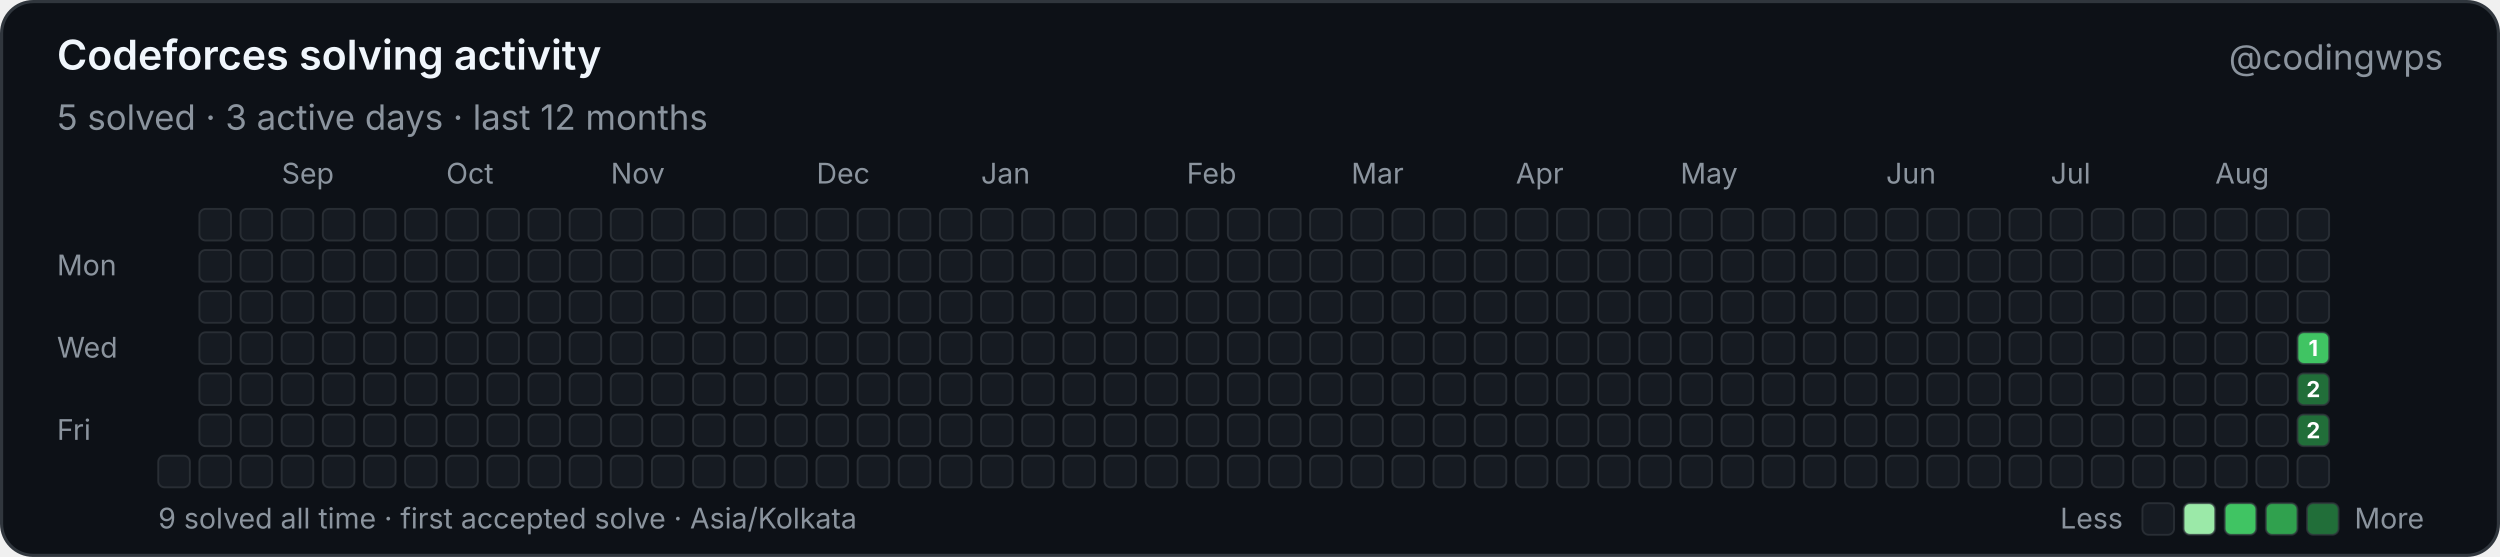
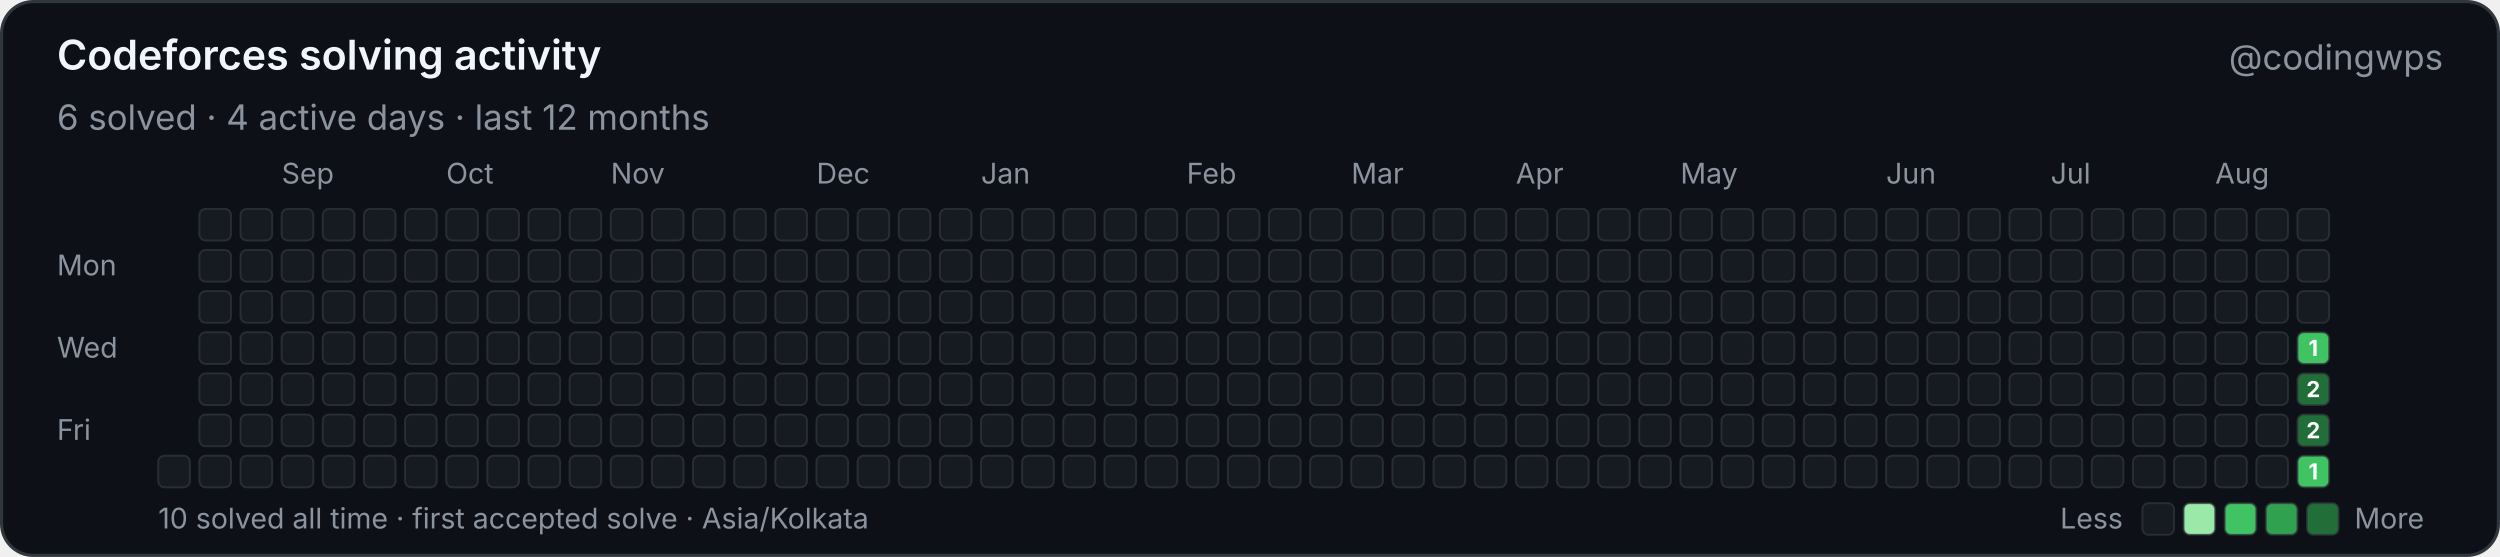
<svg xmlns="http://www.w3.org/2000/svg" width="790" height="176" viewBox="0 0 790 176" role="img" aria-labelledby="title description">
  <style>
    text { font-family: -apple-system, BlinkMacSystemFont, 'Segoe UI', sans-serif; fill: #8b949e; }
    .heading { fill: #f0f6fc; font-size: 13px; font-weight: 600; }
    .summary { font-size: 11px; }
    .label { font-size: 9px; }
    .panel { fill: #0d1117; stroke: #30363d; }
    .cell { stroke: #30363d; stroke-width: 0.6px; stroke-opacity: 0.75; }
    .padding { fill: transparent; stroke: none; }
    .cell-count { fill: #ffffff; font-size: 7px; font-weight: 700; pointer-events: none; }
  </style>
  <rect class="panel" x="0.5" y="0.5" width="789" height="175" rx="10" />
  <text class="heading" x="18" y="22">Codeforces solving activity</text>
-   <text class="summary" x="18" y="41">5 solved · 3 active days · last 12 months</text>
+   <text class="summary" x="18" y="41">6 solved · 4 active days · last 12 months</text>
  <text class="summary" x="772" y="22" text-anchor="end">@codingwps</text>
  <text class="label" x="89" y="58">Sep</text>
  <text class="label" x="141" y="58">Oct</text>
  <text class="label" x="193" y="58">Nov</text>
  <text class="label" x="258" y="58">Dec</text>
  <text class="label" x="310" y="58">Jan</text>
  <text class="label" x="375" y="58">Feb</text>
  <text class="label" x="427" y="58">Mar</text>
  <text class="label" x="479" y="58">Apr</text>
  <text class="label" x="531" y="58">May</text>
  <text class="label" x="596" y="58">Jun</text>
  <text class="label" x="648" y="58">Jul</text>
  <text class="label" x="700" y="58">Aug</text>
  <text class="label" x="18" y="87">Mon</text>
  <text class="label" x="18" y="113">Wed</text>
  <text class="label" x="18" y="139">Fri</text>
  <rect class="padding" x="50" y="66" width="10" height="10" rx="2" fill="#161b22">
    </rect>
  <rect class="padding" x="50" y="79" width="10" height="10" rx="2" fill="#161b22">
    </rect>
  <rect class="padding" x="50" y="92" width="10" height="10" rx="2" fill="#161b22">
    </rect>
  <rect class="padding" x="50" y="105" width="10" height="10" rx="2" fill="#161b22">
    </rect>
  <rect class="padding" x="50" y="118" width="10" height="10" rx="2" fill="#161b22">
    </rect>
  <rect class="padding" x="50" y="131" width="10" height="10" rx="2" fill="#161b22">
    </rect>
  <rect class="cell" x="50" y="144" width="10" height="10" rx="2" fill="#161b22">
    </rect>
  <rect class="cell" x="63" y="66" width="10" height="10" rx="2" fill="#161b22">
    </rect>
  <rect class="cell" x="63" y="79" width="10" height="10" rx="2" fill="#161b22">
    </rect>
  <rect class="cell" x="63" y="92" width="10" height="10" rx="2" fill="#161b22">
    </rect>
  <rect class="cell" x="63" y="105" width="10" height="10" rx="2" fill="#161b22">
    </rect>
  <rect class="cell" x="63" y="118" width="10" height="10" rx="2" fill="#161b22">
    </rect>
  <rect class="cell" x="63" y="131" width="10" height="10" rx="2" fill="#161b22">
    </rect>
  <rect class="cell" x="63" y="144" width="10" height="10" rx="2" fill="#161b22">
    </rect>
  <rect class="cell" x="76" y="66" width="10" height="10" rx="2" fill="#161b22">
    </rect>
  <rect class="cell" x="76" y="79" width="10" height="10" rx="2" fill="#161b22">
    </rect>
  <rect class="cell" x="76" y="92" width="10" height="10" rx="2" fill="#161b22">
    </rect>
  <rect class="cell" x="76" y="105" width="10" height="10" rx="2" fill="#161b22">
    </rect>
  <rect class="cell" x="76" y="118" width="10" height="10" rx="2" fill="#161b22">
    </rect>
  <rect class="cell" x="76" y="131" width="10" height="10" rx="2" fill="#161b22">
    </rect>
  <rect class="cell" x="76" y="144" width="10" height="10" rx="2" fill="#161b22">
    </rect>
  <rect class="cell" x="89" y="66" width="10" height="10" rx="2" fill="#161b22">
    </rect>
  <rect class="cell" x="89" y="79" width="10" height="10" rx="2" fill="#161b22">
    </rect>
  <rect class="cell" x="89" y="92" width="10" height="10" rx="2" fill="#161b22">
    </rect>
  <rect class="cell" x="89" y="105" width="10" height="10" rx="2" fill="#161b22">
    </rect>
  <rect class="cell" x="89" y="118" width="10" height="10" rx="2" fill="#161b22">
    </rect>
  <rect class="cell" x="89" y="131" width="10" height="10" rx="2" fill="#161b22">
    </rect>
  <rect class="cell" x="89" y="144" width="10" height="10" rx="2" fill="#161b22">
    </rect>
  <rect class="cell" x="102" y="66" width="10" height="10" rx="2" fill="#161b22">
    </rect>
  <rect class="cell" x="102" y="79" width="10" height="10" rx="2" fill="#161b22">
    </rect>
  <rect class="cell" x="102" y="92" width="10" height="10" rx="2" fill="#161b22">
    </rect>
  <rect class="cell" x="102" y="105" width="10" height="10" rx="2" fill="#161b22">
    </rect>
  <rect class="cell" x="102" y="118" width="10" height="10" rx="2" fill="#161b22">
    </rect>
  <rect class="cell" x="102" y="131" width="10" height="10" rx="2" fill="#161b22">
    </rect>
  <rect class="cell" x="102" y="144" width="10" height="10" rx="2" fill="#161b22">
    </rect>
  <rect class="cell" x="115" y="66" width="10" height="10" rx="2" fill="#161b22">
    </rect>
  <rect class="cell" x="115" y="79" width="10" height="10" rx="2" fill="#161b22">
    </rect>
  <rect class="cell" x="115" y="92" width="10" height="10" rx="2" fill="#161b22">
    </rect>
  <rect class="cell" x="115" y="105" width="10" height="10" rx="2" fill="#161b22">
    </rect>
  <rect class="cell" x="115" y="118" width="10" height="10" rx="2" fill="#161b22">
    </rect>
  <rect class="cell" x="115" y="131" width="10" height="10" rx="2" fill="#161b22">
    </rect>
  <rect class="cell" x="115" y="144" width="10" height="10" rx="2" fill="#161b22">
    </rect>
  <rect class="cell" x="128" y="66" width="10" height="10" rx="2" fill="#161b22">
    </rect>
  <rect class="cell" x="128" y="79" width="10" height="10" rx="2" fill="#161b22">
    </rect>
  <rect class="cell" x="128" y="92" width="10" height="10" rx="2" fill="#161b22">
    </rect>
  <rect class="cell" x="128" y="105" width="10" height="10" rx="2" fill="#161b22">
    </rect>
  <rect class="cell" x="128" y="118" width="10" height="10" rx="2" fill="#161b22">
    </rect>
  <rect class="cell" x="128" y="131" width="10" height="10" rx="2" fill="#161b22">
    </rect>
  <rect class="cell" x="128" y="144" width="10" height="10" rx="2" fill="#161b22">
    </rect>
  <rect class="cell" x="141" y="66" width="10" height="10" rx="2" fill="#161b22">
    </rect>
  <rect class="cell" x="141" y="79" width="10" height="10" rx="2" fill="#161b22">
    </rect>
  <rect class="cell" x="141" y="92" width="10" height="10" rx="2" fill="#161b22">
    </rect>
  <rect class="cell" x="141" y="105" width="10" height="10" rx="2" fill="#161b22">
    </rect>
  <rect class="cell" x="141" y="118" width="10" height="10" rx="2" fill="#161b22">
    </rect>
  <rect class="cell" x="141" y="131" width="10" height="10" rx="2" fill="#161b22">
    </rect>
  <rect class="cell" x="141" y="144" width="10" height="10" rx="2" fill="#161b22">
    </rect>
  <rect class="cell" x="154" y="66" width="10" height="10" rx="2" fill="#161b22">
    </rect>
  <rect class="cell" x="154" y="79" width="10" height="10" rx="2" fill="#161b22">
    </rect>
  <rect class="cell" x="154" y="92" width="10" height="10" rx="2" fill="#161b22">
    </rect>
  <rect class="cell" x="154" y="105" width="10" height="10" rx="2" fill="#161b22">
    </rect>
  <rect class="cell" x="154" y="118" width="10" height="10" rx="2" fill="#161b22">
    </rect>
  <rect class="cell" x="154" y="131" width="10" height="10" rx="2" fill="#161b22">
    </rect>
  <rect class="cell" x="154" y="144" width="10" height="10" rx="2" fill="#161b22">
    </rect>
  <rect class="cell" x="167" y="66" width="10" height="10" rx="2" fill="#161b22">
    </rect>
  <rect class="cell" x="167" y="79" width="10" height="10" rx="2" fill="#161b22">
    </rect>
  <rect class="cell" x="167" y="92" width="10" height="10" rx="2" fill="#161b22">
    </rect>
  <rect class="cell" x="167" y="105" width="10" height="10" rx="2" fill="#161b22">
    </rect>
  <rect class="cell" x="167" y="118" width="10" height="10" rx="2" fill="#161b22">
    </rect>
  <rect class="cell" x="167" y="131" width="10" height="10" rx="2" fill="#161b22">
    </rect>
  <rect class="cell" x="167" y="144" width="10" height="10" rx="2" fill="#161b22">
    </rect>
  <rect class="cell" x="180" y="66" width="10" height="10" rx="2" fill="#161b22">
    </rect>
  <rect class="cell" x="180" y="79" width="10" height="10" rx="2" fill="#161b22">
    </rect>
  <rect class="cell" x="180" y="92" width="10" height="10" rx="2" fill="#161b22">
    </rect>
  <rect class="cell" x="180" y="105" width="10" height="10" rx="2" fill="#161b22">
    </rect>
  <rect class="cell" x="180" y="118" width="10" height="10" rx="2" fill="#161b22">
    </rect>
  <rect class="cell" x="180" y="131" width="10" height="10" rx="2" fill="#161b22">
    </rect>
  <rect class="cell" x="180" y="144" width="10" height="10" rx="2" fill="#161b22">
    </rect>
  <rect class="cell" x="193" y="66" width="10" height="10" rx="2" fill="#161b22">
    </rect>
  <rect class="cell" x="193" y="79" width="10" height="10" rx="2" fill="#161b22">
    </rect>
  <rect class="cell" x="193" y="92" width="10" height="10" rx="2" fill="#161b22">
    </rect>
  <rect class="cell" x="193" y="105" width="10" height="10" rx="2" fill="#161b22">
    </rect>
  <rect class="cell" x="193" y="118" width="10" height="10" rx="2" fill="#161b22">
    </rect>
  <rect class="cell" x="193" y="131" width="10" height="10" rx="2" fill="#161b22">
    </rect>
  <rect class="cell" x="193" y="144" width="10" height="10" rx="2" fill="#161b22">
    </rect>
  <rect class="cell" x="206" y="66" width="10" height="10" rx="2" fill="#161b22">
    </rect>
  <rect class="cell" x="206" y="79" width="10" height="10" rx="2" fill="#161b22">
    </rect>
  <rect class="cell" x="206" y="92" width="10" height="10" rx="2" fill="#161b22">
    </rect>
  <rect class="cell" x="206" y="105" width="10" height="10" rx="2" fill="#161b22">
    </rect>
  <rect class="cell" x="206" y="118" width="10" height="10" rx="2" fill="#161b22">
    </rect>
  <rect class="cell" x="206" y="131" width="10" height="10" rx="2" fill="#161b22">
    </rect>
  <rect class="cell" x="206" y="144" width="10" height="10" rx="2" fill="#161b22">
    </rect>
  <rect class="cell" x="219" y="66" width="10" height="10" rx="2" fill="#161b22">
    </rect>
  <rect class="cell" x="219" y="79" width="10" height="10" rx="2" fill="#161b22">
    </rect>
  <rect class="cell" x="219" y="92" width="10" height="10" rx="2" fill="#161b22">
    </rect>
  <rect class="cell" x="219" y="105" width="10" height="10" rx="2" fill="#161b22">
    </rect>
  <rect class="cell" x="219" y="118" width="10" height="10" rx="2" fill="#161b22">
    </rect>
  <rect class="cell" x="219" y="131" width="10" height="10" rx="2" fill="#161b22">
    </rect>
  <rect class="cell" x="219" y="144" width="10" height="10" rx="2" fill="#161b22">
    </rect>
  <rect class="cell" x="232" y="66" width="10" height="10" rx="2" fill="#161b22">
    </rect>
  <rect class="cell" x="232" y="79" width="10" height="10" rx="2" fill="#161b22">
    </rect>
  <rect class="cell" x="232" y="92" width="10" height="10" rx="2" fill="#161b22">
    </rect>
  <rect class="cell" x="232" y="105" width="10" height="10" rx="2" fill="#161b22">
    </rect>
  <rect class="cell" x="232" y="118" width="10" height="10" rx="2" fill="#161b22">
    </rect>
  <rect class="cell" x="232" y="131" width="10" height="10" rx="2" fill="#161b22">
    </rect>
  <rect class="cell" x="232" y="144" width="10" height="10" rx="2" fill="#161b22">
    </rect>
  <rect class="cell" x="245" y="66" width="10" height="10" rx="2" fill="#161b22">
    </rect>
  <rect class="cell" x="245" y="79" width="10" height="10" rx="2" fill="#161b22">
    </rect>
  <rect class="cell" x="245" y="92" width="10" height="10" rx="2" fill="#161b22">
    </rect>
  <rect class="cell" x="245" y="105" width="10" height="10" rx="2" fill="#161b22">
    </rect>
  <rect class="cell" x="245" y="118" width="10" height="10" rx="2" fill="#161b22">
    </rect>
  <rect class="cell" x="245" y="131" width="10" height="10" rx="2" fill="#161b22">
    </rect>
  <rect class="cell" x="245" y="144" width="10" height="10" rx="2" fill="#161b22">
    </rect>
  <rect class="cell" x="258" y="66" width="10" height="10" rx="2" fill="#161b22">
    </rect>
  <rect class="cell" x="258" y="79" width="10" height="10" rx="2" fill="#161b22">
    </rect>
  <rect class="cell" x="258" y="92" width="10" height="10" rx="2" fill="#161b22">
    </rect>
  <rect class="cell" x="258" y="105" width="10" height="10" rx="2" fill="#161b22">
    </rect>
  <rect class="cell" x="258" y="118" width="10" height="10" rx="2" fill="#161b22">
    </rect>
  <rect class="cell" x="258" y="131" width="10" height="10" rx="2" fill="#161b22">
    </rect>
  <rect class="cell" x="258" y="144" width="10" height="10" rx="2" fill="#161b22">
    </rect>
  <rect class="cell" x="271" y="66" width="10" height="10" rx="2" fill="#161b22">
    </rect>
  <rect class="cell" x="271" y="79" width="10" height="10" rx="2" fill="#161b22">
    </rect>
  <rect class="cell" x="271" y="92" width="10" height="10" rx="2" fill="#161b22">
    </rect>
  <rect class="cell" x="271" y="105" width="10" height="10" rx="2" fill="#161b22">
    </rect>
  <rect class="cell" x="271" y="118" width="10" height="10" rx="2" fill="#161b22">
    </rect>
  <rect class="cell" x="271" y="131" width="10" height="10" rx="2" fill="#161b22">
    </rect>
  <rect class="cell" x="271" y="144" width="10" height="10" rx="2" fill="#161b22">
    </rect>
  <rect class="cell" x="284" y="66" width="10" height="10" rx="2" fill="#161b22">
    </rect>
  <rect class="cell" x="284" y="79" width="10" height="10" rx="2" fill="#161b22">
    </rect>
  <rect class="cell" x="284" y="92" width="10" height="10" rx="2" fill="#161b22">
    </rect>
  <rect class="cell" x="284" y="105" width="10" height="10" rx="2" fill="#161b22">
    </rect>
  <rect class="cell" x="284" y="118" width="10" height="10" rx="2" fill="#161b22">
    </rect>
  <rect class="cell" x="284" y="131" width="10" height="10" rx="2" fill="#161b22">
    </rect>
  <rect class="cell" x="284" y="144" width="10" height="10" rx="2" fill="#161b22">
    </rect>
  <rect class="cell" x="297" y="66" width="10" height="10" rx="2" fill="#161b22">
    </rect>
  <rect class="cell" x="297" y="79" width="10" height="10" rx="2" fill="#161b22">
    </rect>
  <rect class="cell" x="297" y="92" width="10" height="10" rx="2" fill="#161b22">
    </rect>
  <rect class="cell" x="297" y="105" width="10" height="10" rx="2" fill="#161b22">
    </rect>
  <rect class="cell" x="297" y="118" width="10" height="10" rx="2" fill="#161b22">
    </rect>
  <rect class="cell" x="297" y="131" width="10" height="10" rx="2" fill="#161b22">
    </rect>
  <rect class="cell" x="297" y="144" width="10" height="10" rx="2" fill="#161b22">
    </rect>
  <rect class="cell" x="310" y="66" width="10" height="10" rx="2" fill="#161b22">
    </rect>
  <rect class="cell" x="310" y="79" width="10" height="10" rx="2" fill="#161b22">
    </rect>
  <rect class="cell" x="310" y="92" width="10" height="10" rx="2" fill="#161b22">
    </rect>
  <rect class="cell" x="310" y="105" width="10" height="10" rx="2" fill="#161b22">
    </rect>
  <rect class="cell" x="310" y="118" width="10" height="10" rx="2" fill="#161b22">
    </rect>
  <rect class="cell" x="310" y="131" width="10" height="10" rx="2" fill="#161b22">
    </rect>
  <rect class="cell" x="310" y="144" width="10" height="10" rx="2" fill="#161b22">
    </rect>
  <rect class="cell" x="323" y="66" width="10" height="10" rx="2" fill="#161b22">
    </rect>
  <rect class="cell" x="323" y="79" width="10" height="10" rx="2" fill="#161b22">
    </rect>
  <rect class="cell" x="323" y="92" width="10" height="10" rx="2" fill="#161b22">
    </rect>
  <rect class="cell" x="323" y="105" width="10" height="10" rx="2" fill="#161b22">
    </rect>
  <rect class="cell" x="323" y="118" width="10" height="10" rx="2" fill="#161b22">
    </rect>
  <rect class="cell" x="323" y="131" width="10" height="10" rx="2" fill="#161b22">
    </rect>
  <rect class="cell" x="323" y="144" width="10" height="10" rx="2" fill="#161b22">
    </rect>
  <rect class="cell" x="336" y="66" width="10" height="10" rx="2" fill="#161b22">
    </rect>
  <rect class="cell" x="336" y="79" width="10" height="10" rx="2" fill="#161b22">
    </rect>
  <rect class="cell" x="336" y="92" width="10" height="10" rx="2" fill="#161b22">
    </rect>
  <rect class="cell" x="336" y="105" width="10" height="10" rx="2" fill="#161b22">
    </rect>
  <rect class="cell" x="336" y="118" width="10" height="10" rx="2" fill="#161b22">
    </rect>
  <rect class="cell" x="336" y="131" width="10" height="10" rx="2" fill="#161b22">
    </rect>
  <rect class="cell" x="336" y="144" width="10" height="10" rx="2" fill="#161b22">
    </rect>
  <rect class="cell" x="349" y="66" width="10" height="10" rx="2" fill="#161b22">
    </rect>
  <rect class="cell" x="349" y="79" width="10" height="10" rx="2" fill="#161b22">
    </rect>
  <rect class="cell" x="349" y="92" width="10" height="10" rx="2" fill="#161b22">
    </rect>
  <rect class="cell" x="349" y="105" width="10" height="10" rx="2" fill="#161b22">
    </rect>
  <rect class="cell" x="349" y="118" width="10" height="10" rx="2" fill="#161b22">
    </rect>
  <rect class="cell" x="349" y="131" width="10" height="10" rx="2" fill="#161b22">
    </rect>
  <rect class="cell" x="349" y="144" width="10" height="10" rx="2" fill="#161b22">
    </rect>
  <rect class="cell" x="362" y="66" width="10" height="10" rx="2" fill="#161b22">
    </rect>
  <rect class="cell" x="362" y="79" width="10" height="10" rx="2" fill="#161b22">
    </rect>
  <rect class="cell" x="362" y="92" width="10" height="10" rx="2" fill="#161b22">
    </rect>
  <rect class="cell" x="362" y="105" width="10" height="10" rx="2" fill="#161b22">
    </rect>
  <rect class="cell" x="362" y="118" width="10" height="10" rx="2" fill="#161b22">
    </rect>
  <rect class="cell" x="362" y="131" width="10" height="10" rx="2" fill="#161b22">
    </rect>
  <rect class="cell" x="362" y="144" width="10" height="10" rx="2" fill="#161b22">
    </rect>
  <rect class="cell" x="375" y="66" width="10" height="10" rx="2" fill="#161b22">
    </rect>
  <rect class="cell" x="375" y="79" width="10" height="10" rx="2" fill="#161b22">
    </rect>
  <rect class="cell" x="375" y="92" width="10" height="10" rx="2" fill="#161b22">
    </rect>
  <rect class="cell" x="375" y="105" width="10" height="10" rx="2" fill="#161b22">
    </rect>
  <rect class="cell" x="375" y="118" width="10" height="10" rx="2" fill="#161b22">
    </rect>
  <rect class="cell" x="375" y="131" width="10" height="10" rx="2" fill="#161b22">
    </rect>
  <rect class="cell" x="375" y="144" width="10" height="10" rx="2" fill="#161b22">
    </rect>
  <rect class="cell" x="388" y="66" width="10" height="10" rx="2" fill="#161b22">
    </rect>
  <rect class="cell" x="388" y="79" width="10" height="10" rx="2" fill="#161b22">
    </rect>
  <rect class="cell" x="388" y="92" width="10" height="10" rx="2" fill="#161b22">
    </rect>
  <rect class="cell" x="388" y="105" width="10" height="10" rx="2" fill="#161b22">
    </rect>
  <rect class="cell" x="388" y="118" width="10" height="10" rx="2" fill="#161b22">
    </rect>
  <rect class="cell" x="388" y="131" width="10" height="10" rx="2" fill="#161b22">
    </rect>
  <rect class="cell" x="388" y="144" width="10" height="10" rx="2" fill="#161b22">
    </rect>
  <rect class="cell" x="401" y="66" width="10" height="10" rx="2" fill="#161b22">
    </rect>
  <rect class="cell" x="401" y="79" width="10" height="10" rx="2" fill="#161b22">
    </rect>
  <rect class="cell" x="401" y="92" width="10" height="10" rx="2" fill="#161b22">
    </rect>
  <rect class="cell" x="401" y="105" width="10" height="10" rx="2" fill="#161b22">
    </rect>
  <rect class="cell" x="401" y="118" width="10" height="10" rx="2" fill="#161b22">
    </rect>
  <rect class="cell" x="401" y="131" width="10" height="10" rx="2" fill="#161b22">
    </rect>
  <rect class="cell" x="401" y="144" width="10" height="10" rx="2" fill="#161b22">
    </rect>
  <rect class="cell" x="414" y="66" width="10" height="10" rx="2" fill="#161b22">
    </rect>
  <rect class="cell" x="414" y="79" width="10" height="10" rx="2" fill="#161b22">
    </rect>
  <rect class="cell" x="414" y="92" width="10" height="10" rx="2" fill="#161b22">
    </rect>
  <rect class="cell" x="414" y="105" width="10" height="10" rx="2" fill="#161b22">
    </rect>
  <rect class="cell" x="414" y="118" width="10" height="10" rx="2" fill="#161b22">
    </rect>
  <rect class="cell" x="414" y="131" width="10" height="10" rx="2" fill="#161b22">
    </rect>
  <rect class="cell" x="414" y="144" width="10" height="10" rx="2" fill="#161b22">
    </rect>
  <rect class="cell" x="427" y="66" width="10" height="10" rx="2" fill="#161b22">
    </rect>
  <rect class="cell" x="427" y="79" width="10" height="10" rx="2" fill="#161b22">
    </rect>
  <rect class="cell" x="427" y="92" width="10" height="10" rx="2" fill="#161b22">
    </rect>
  <rect class="cell" x="427" y="105" width="10" height="10" rx="2" fill="#161b22">
    </rect>
  <rect class="cell" x="427" y="118" width="10" height="10" rx="2" fill="#161b22">
    </rect>
  <rect class="cell" x="427" y="131" width="10" height="10" rx="2" fill="#161b22">
    </rect>
  <rect class="cell" x="427" y="144" width="10" height="10" rx="2" fill="#161b22">
    </rect>
  <rect class="cell" x="440" y="66" width="10" height="10" rx="2" fill="#161b22">
    </rect>
  <rect class="cell" x="440" y="79" width="10" height="10" rx="2" fill="#161b22">
    </rect>
  <rect class="cell" x="440" y="92" width="10" height="10" rx="2" fill="#161b22">
    </rect>
  <rect class="cell" x="440" y="105" width="10" height="10" rx="2" fill="#161b22">
    </rect>
  <rect class="cell" x="440" y="118" width="10" height="10" rx="2" fill="#161b22">
    </rect>
  <rect class="cell" x="440" y="131" width="10" height="10" rx="2" fill="#161b22">
    </rect>
  <rect class="cell" x="440" y="144" width="10" height="10" rx="2" fill="#161b22">
    </rect>
  <rect class="cell" x="453" y="66" width="10" height="10" rx="2" fill="#161b22">
    </rect>
  <rect class="cell" x="453" y="79" width="10" height="10" rx="2" fill="#161b22">
    </rect>
  <rect class="cell" x="453" y="92" width="10" height="10" rx="2" fill="#161b22">
    </rect>
  <rect class="cell" x="453" y="105" width="10" height="10" rx="2" fill="#161b22">
    </rect>
  <rect class="cell" x="453" y="118" width="10" height="10" rx="2" fill="#161b22">
    </rect>
  <rect class="cell" x="453" y="131" width="10" height="10" rx="2" fill="#161b22">
    </rect>
  <rect class="cell" x="453" y="144" width="10" height="10" rx="2" fill="#161b22">
    </rect>
  <rect class="cell" x="466" y="66" width="10" height="10" rx="2" fill="#161b22">
    </rect>
  <rect class="cell" x="466" y="79" width="10" height="10" rx="2" fill="#161b22">
    </rect>
  <rect class="cell" x="466" y="92" width="10" height="10" rx="2" fill="#161b22">
    </rect>
  <rect class="cell" x="466" y="105" width="10" height="10" rx="2" fill="#161b22">
    </rect>
  <rect class="cell" x="466" y="118" width="10" height="10" rx="2" fill="#161b22">
    </rect>
  <rect class="cell" x="466" y="131" width="10" height="10" rx="2" fill="#161b22">
    </rect>
  <rect class="cell" x="466" y="144" width="10" height="10" rx="2" fill="#161b22">
    </rect>
  <rect class="cell" x="479" y="66" width="10" height="10" rx="2" fill="#161b22">
    </rect>
  <rect class="cell" x="479" y="79" width="10" height="10" rx="2" fill="#161b22">
    </rect>
  <rect class="cell" x="479" y="92" width="10" height="10" rx="2" fill="#161b22">
    </rect>
  <rect class="cell" x="479" y="105" width="10" height="10" rx="2" fill="#161b22">
    </rect>
  <rect class="cell" x="479" y="118" width="10" height="10" rx="2" fill="#161b22">
    </rect>
  <rect class="cell" x="479" y="131" width="10" height="10" rx="2" fill="#161b22">
    </rect>
  <rect class="cell" x="479" y="144" width="10" height="10" rx="2" fill="#161b22">
    </rect>
  <rect class="cell" x="492" y="66" width="10" height="10" rx="2" fill="#161b22">
    </rect>
  <rect class="cell" x="492" y="79" width="10" height="10" rx="2" fill="#161b22">
    </rect>
  <rect class="cell" x="492" y="92" width="10" height="10" rx="2" fill="#161b22">
    </rect>
  <rect class="cell" x="492" y="105" width="10" height="10" rx="2" fill="#161b22">
    </rect>
  <rect class="cell" x="492" y="118" width="10" height="10" rx="2" fill="#161b22">
    </rect>
  <rect class="cell" x="492" y="131" width="10" height="10" rx="2" fill="#161b22">
    </rect>
  <rect class="cell" x="492" y="144" width="10" height="10" rx="2" fill="#161b22">
    </rect>
  <rect class="cell" x="505" y="66" width="10" height="10" rx="2" fill="#161b22">
    </rect>
  <rect class="cell" x="505" y="79" width="10" height="10" rx="2" fill="#161b22">
    </rect>
  <rect class="cell" x="505" y="92" width="10" height="10" rx="2" fill="#161b22">
    </rect>
  <rect class="cell" x="505" y="105" width="10" height="10" rx="2" fill="#161b22">
    </rect>
  <rect class="cell" x="505" y="118" width="10" height="10" rx="2" fill="#161b22">
    </rect>
  <rect class="cell" x="505" y="131" width="10" height="10" rx="2" fill="#161b22">
    </rect>
  <rect class="cell" x="505" y="144" width="10" height="10" rx="2" fill="#161b22">
    </rect>
  <rect class="cell" x="518" y="66" width="10" height="10" rx="2" fill="#161b22">
    </rect>
  <rect class="cell" x="518" y="79" width="10" height="10" rx="2" fill="#161b22">
    </rect>
  <rect class="cell" x="518" y="92" width="10" height="10" rx="2" fill="#161b22">
    </rect>
  <rect class="cell" x="518" y="105" width="10" height="10" rx="2" fill="#161b22">
    </rect>
  <rect class="cell" x="518" y="118" width="10" height="10" rx="2" fill="#161b22">
    </rect>
  <rect class="cell" x="518" y="131" width="10" height="10" rx="2" fill="#161b22">
    </rect>
  <rect class="cell" x="518" y="144" width="10" height="10" rx="2" fill="#161b22">
    </rect>
  <rect class="cell" x="531" y="66" width="10" height="10" rx="2" fill="#161b22">
    </rect>
  <rect class="cell" x="531" y="79" width="10" height="10" rx="2" fill="#161b22">
    </rect>
  <rect class="cell" x="531" y="92" width="10" height="10" rx="2" fill="#161b22">
    </rect>
  <rect class="cell" x="531" y="105" width="10" height="10" rx="2" fill="#161b22">
    </rect>
  <rect class="cell" x="531" y="118" width="10" height="10" rx="2" fill="#161b22">
    </rect>
  <rect class="cell" x="531" y="131" width="10" height="10" rx="2" fill="#161b22">
    </rect>
  <rect class="cell" x="531" y="144" width="10" height="10" rx="2" fill="#161b22">
    </rect>
  <rect class="cell" x="544" y="66" width="10" height="10" rx="2" fill="#161b22">
    </rect>
  <rect class="cell" x="544" y="79" width="10" height="10" rx="2" fill="#161b22">
    </rect>
  <rect class="cell" x="544" y="92" width="10" height="10" rx="2" fill="#161b22">
    </rect>
  <rect class="cell" x="544" y="105" width="10" height="10" rx="2" fill="#161b22">
    </rect>
  <rect class="cell" x="544" y="118" width="10" height="10" rx="2" fill="#161b22">
    </rect>
  <rect class="cell" x="544" y="131" width="10" height="10" rx="2" fill="#161b22">
    </rect>
  <rect class="cell" x="544" y="144" width="10" height="10" rx="2" fill="#161b22">
    </rect>
  <rect class="cell" x="557" y="66" width="10" height="10" rx="2" fill="#161b22">
    </rect>
  <rect class="cell" x="557" y="79" width="10" height="10" rx="2" fill="#161b22">
    </rect>
  <rect class="cell" x="557" y="92" width="10" height="10" rx="2" fill="#161b22">
    </rect>
  <rect class="cell" x="557" y="105" width="10" height="10" rx="2" fill="#161b22">
    </rect>
  <rect class="cell" x="557" y="118" width="10" height="10" rx="2" fill="#161b22">
    </rect>
  <rect class="cell" x="557" y="131" width="10" height="10" rx="2" fill="#161b22">
    </rect>
  <rect class="cell" x="557" y="144" width="10" height="10" rx="2" fill="#161b22">
    </rect>
  <rect class="cell" x="570" y="66" width="10" height="10" rx="2" fill="#161b22">
    </rect>
  <rect class="cell" x="570" y="79" width="10" height="10" rx="2" fill="#161b22">
    </rect>
  <rect class="cell" x="570" y="92" width="10" height="10" rx="2" fill="#161b22">
    </rect>
  <rect class="cell" x="570" y="105" width="10" height="10" rx="2" fill="#161b22">
    </rect>
  <rect class="cell" x="570" y="118" width="10" height="10" rx="2" fill="#161b22">
    </rect>
  <rect class="cell" x="570" y="131" width="10" height="10" rx="2" fill="#161b22">
    </rect>
  <rect class="cell" x="570" y="144" width="10" height="10" rx="2" fill="#161b22">
    </rect>
  <rect class="cell" x="583" y="66" width="10" height="10" rx="2" fill="#161b22">
    </rect>
  <rect class="cell" x="583" y="79" width="10" height="10" rx="2" fill="#161b22">
    </rect>
  <rect class="cell" x="583" y="92" width="10" height="10" rx="2" fill="#161b22">
    </rect>
  <rect class="cell" x="583" y="105" width="10" height="10" rx="2" fill="#161b22">
    </rect>
  <rect class="cell" x="583" y="118" width="10" height="10" rx="2" fill="#161b22">
    </rect>
  <rect class="cell" x="583" y="131" width="10" height="10" rx="2" fill="#161b22">
    </rect>
  <rect class="cell" x="583" y="144" width="10" height="10" rx="2" fill="#161b22">
    </rect>
  <rect class="cell" x="596" y="66" width="10" height="10" rx="2" fill="#161b22">
    </rect>
  <rect class="cell" x="596" y="79" width="10" height="10" rx="2" fill="#161b22">
    </rect>
  <rect class="cell" x="596" y="92" width="10" height="10" rx="2" fill="#161b22">
    </rect>
  <rect class="cell" x="596" y="105" width="10" height="10" rx="2" fill="#161b22">
    </rect>
  <rect class="cell" x="596" y="118" width="10" height="10" rx="2" fill="#161b22">
    </rect>
  <rect class="cell" x="596" y="131" width="10" height="10" rx="2" fill="#161b22">
    </rect>
  <rect class="cell" x="596" y="144" width="10" height="10" rx="2" fill="#161b22">
    </rect>
  <rect class="cell" x="609" y="66" width="10" height="10" rx="2" fill="#161b22">
    </rect>
  <rect class="cell" x="609" y="79" width="10" height="10" rx="2" fill="#161b22">
    </rect>
  <rect class="cell" x="609" y="92" width="10" height="10" rx="2" fill="#161b22">
    </rect>
  <rect class="cell" x="609" y="105" width="10" height="10" rx="2" fill="#161b22">
    </rect>
  <rect class="cell" x="609" y="118" width="10" height="10" rx="2" fill="#161b22">
    </rect>
  <rect class="cell" x="609" y="131" width="10" height="10" rx="2" fill="#161b22">
    </rect>
  <rect class="cell" x="609" y="144" width="10" height="10" rx="2" fill="#161b22">
    </rect>
  <rect class="cell" x="622" y="66" width="10" height="10" rx="2" fill="#161b22">
    </rect>
  <rect class="cell" x="622" y="79" width="10" height="10" rx="2" fill="#161b22">
    </rect>
  <rect class="cell" x="622" y="92" width="10" height="10" rx="2" fill="#161b22">
    </rect>
  <rect class="cell" x="622" y="105" width="10" height="10" rx="2" fill="#161b22">
    </rect>
  <rect class="cell" x="622" y="118" width="10" height="10" rx="2" fill="#161b22">
    </rect>
  <rect class="cell" x="622" y="131" width="10" height="10" rx="2" fill="#161b22">
    </rect>
  <rect class="cell" x="622" y="144" width="10" height="10" rx="2" fill="#161b22">
    </rect>
  <rect class="cell" x="635" y="66" width="10" height="10" rx="2" fill="#161b22">
    </rect>
  <rect class="cell" x="635" y="79" width="10" height="10" rx="2" fill="#161b22">
    </rect>
  <rect class="cell" x="635" y="92" width="10" height="10" rx="2" fill="#161b22">
    </rect>
  <rect class="cell" x="635" y="105" width="10" height="10" rx="2" fill="#161b22">
    </rect>
  <rect class="cell" x="635" y="118" width="10" height="10" rx="2" fill="#161b22">
    </rect>
  <rect class="cell" x="635" y="131" width="10" height="10" rx="2" fill="#161b22">
    </rect>
  <rect class="cell" x="635" y="144" width="10" height="10" rx="2" fill="#161b22">
    </rect>
  <rect class="cell" x="648" y="66" width="10" height="10" rx="2" fill="#161b22">
    </rect>
  <rect class="cell" x="648" y="79" width="10" height="10" rx="2" fill="#161b22">
    </rect>
  <rect class="cell" x="648" y="92" width="10" height="10" rx="2" fill="#161b22">
    </rect>
  <rect class="cell" x="648" y="105" width="10" height="10" rx="2" fill="#161b22">
    </rect>
  <rect class="cell" x="648" y="118" width="10" height="10" rx="2" fill="#161b22">
    </rect>
  <rect class="cell" x="648" y="131" width="10" height="10" rx="2" fill="#161b22">
    </rect>
  <rect class="cell" x="648" y="144" width="10" height="10" rx="2" fill="#161b22">
    </rect>
  <rect class="cell" x="661" y="66" width="10" height="10" rx="2" fill="#161b22">
    </rect>
  <rect class="cell" x="661" y="79" width="10" height="10" rx="2" fill="#161b22">
    </rect>
  <rect class="cell" x="661" y="92" width="10" height="10" rx="2" fill="#161b22">
    </rect>
  <rect class="cell" x="661" y="105" width="10" height="10" rx="2" fill="#161b22">
    </rect>
  <rect class="cell" x="661" y="118" width="10" height="10" rx="2" fill="#161b22">
    </rect>
  <rect class="cell" x="661" y="131" width="10" height="10" rx="2" fill="#161b22">
    </rect>
  <rect class="cell" x="661" y="144" width="10" height="10" rx="2" fill="#161b22">
    </rect>
  <rect class="cell" x="674" y="66" width="10" height="10" rx="2" fill="#161b22">
    </rect>
  <rect class="cell" x="674" y="79" width="10" height="10" rx="2" fill="#161b22">
    </rect>
  <rect class="cell" x="674" y="92" width="10" height="10" rx="2" fill="#161b22">
    </rect>
  <rect class="cell" x="674" y="105" width="10" height="10" rx="2" fill="#161b22">
    </rect>
  <rect class="cell" x="674" y="118" width="10" height="10" rx="2" fill="#161b22">
    </rect>
  <rect class="cell" x="674" y="131" width="10" height="10" rx="2" fill="#161b22">
    </rect>
  <rect class="cell" x="674" y="144" width="10" height="10" rx="2" fill="#161b22">
    </rect>
  <rect class="cell" x="687" y="66" width="10" height="10" rx="2" fill="#161b22">
    </rect>
  <rect class="cell" x="687" y="79" width="10" height="10" rx="2" fill="#161b22">
    </rect>
  <rect class="cell" x="687" y="92" width="10" height="10" rx="2" fill="#161b22">
    </rect>
  <rect class="cell" x="687" y="105" width="10" height="10" rx="2" fill="#161b22">
    </rect>
  <rect class="cell" x="687" y="118" width="10" height="10" rx="2" fill="#161b22">
    </rect>
  <rect class="cell" x="687" y="131" width="10" height="10" rx="2" fill="#161b22">
    </rect>
  <rect class="cell" x="687" y="144" width="10" height="10" rx="2" fill="#161b22">
    </rect>
  <rect class="cell" x="700" y="66" width="10" height="10" rx="2" fill="#161b22">
    </rect>
  <rect class="cell" x="700" y="79" width="10" height="10" rx="2" fill="#161b22">
    </rect>
  <rect class="cell" x="700" y="92" width="10" height="10" rx="2" fill="#161b22">
    </rect>
  <rect class="cell" x="700" y="105" width="10" height="10" rx="2" fill="#161b22">
    </rect>
  <rect class="cell" x="700" y="118" width="10" height="10" rx="2" fill="#161b22">
    </rect>
  <rect class="cell" x="700" y="131" width="10" height="10" rx="2" fill="#161b22">
    </rect>
  <rect class="cell" x="700" y="144" width="10" height="10" rx="2" fill="#161b22">
    </rect>
  <rect class="cell" x="713" y="66" width="10" height="10" rx="2" fill="#161b22">
    </rect>
  <rect class="cell" x="713" y="79" width="10" height="10" rx="2" fill="#161b22">
    </rect>
  <rect class="cell" x="713" y="92" width="10" height="10" rx="2" fill="#161b22">
    </rect>
  <rect class="cell" x="713" y="105" width="10" height="10" rx="2" fill="#161b22">
    </rect>
  <rect class="cell" x="713" y="118" width="10" height="10" rx="2" fill="#161b22">
    </rect>
  <rect class="cell" x="713" y="131" width="10" height="10" rx="2" fill="#161b22">
    </rect>
  <rect class="cell" x="713" y="144" width="10" height="10" rx="2" fill="#161b22">
    </rect>
  <rect class="cell" x="726" y="66" width="10" height="10" rx="2" fill="#161b22">
    </rect>
  <rect class="cell" x="726" y="79" width="10" height="10" rx="2" fill="#161b22">
    </rect>
  <rect class="cell" x="726" y="92" width="10" height="10" rx="2" fill="#161b22">
    </rect>
  <rect class="cell" x="726" y="105" width="10" height="10" rx="2" fill="#40c463">
    </rect>
  <text class="cell-count" x="731" y="112.5" text-anchor="middle">1</text>
  <rect class="cell" x="726" y="118" width="10" height="10" rx="2" fill="#216e39">
    </rect>
  <text class="cell-count" x="731" y="125.5" text-anchor="middle">2</text>
  <rect class="cell" x="726" y="131" width="10" height="10" rx="2" fill="#216e39">
    </rect>
  <text class="cell-count" x="731" y="138.5" text-anchor="middle">2</text>
-   <rect class="cell" x="726" y="144" width="10" height="10" rx="2" fill="#161b22">
-     </rect>
-   <text class="label" x="50" y="167">9 solved all time · first accepted solve · Asia/Kolkata</text>
+   <rect class="cell" x="726" y="144" width="10" height="10" rx="2" fill="#40c463">
+     </rect>
+   <text class="cell-count" x="731" y="151.5" text-anchor="middle">1</text>
+   <text class="label" x="50" y="167">10 solved all time · first accepted solve · Asia/Kolkata</text>
  <text class="label" x="651" y="167">Less</text>
  <rect class="cell" x="677" y="159" width="10" height="10" rx="2" fill="#161b22" />
  <rect class="cell" x="690" y="159" width="10" height="10" rx="2" fill="#9be9a8" />
  <rect class="cell" x="703" y="159" width="10" height="10" rx="2" fill="#40c463" />
  <rect class="cell" x="716" y="159" width="10" height="10" rx="2" fill="#30a14e" />
  <rect class="cell" x="729" y="159" width="10" height="10" rx="2" fill="#216e39" />
  <text class="label" x="744" y="167">More</text>
</svg>
